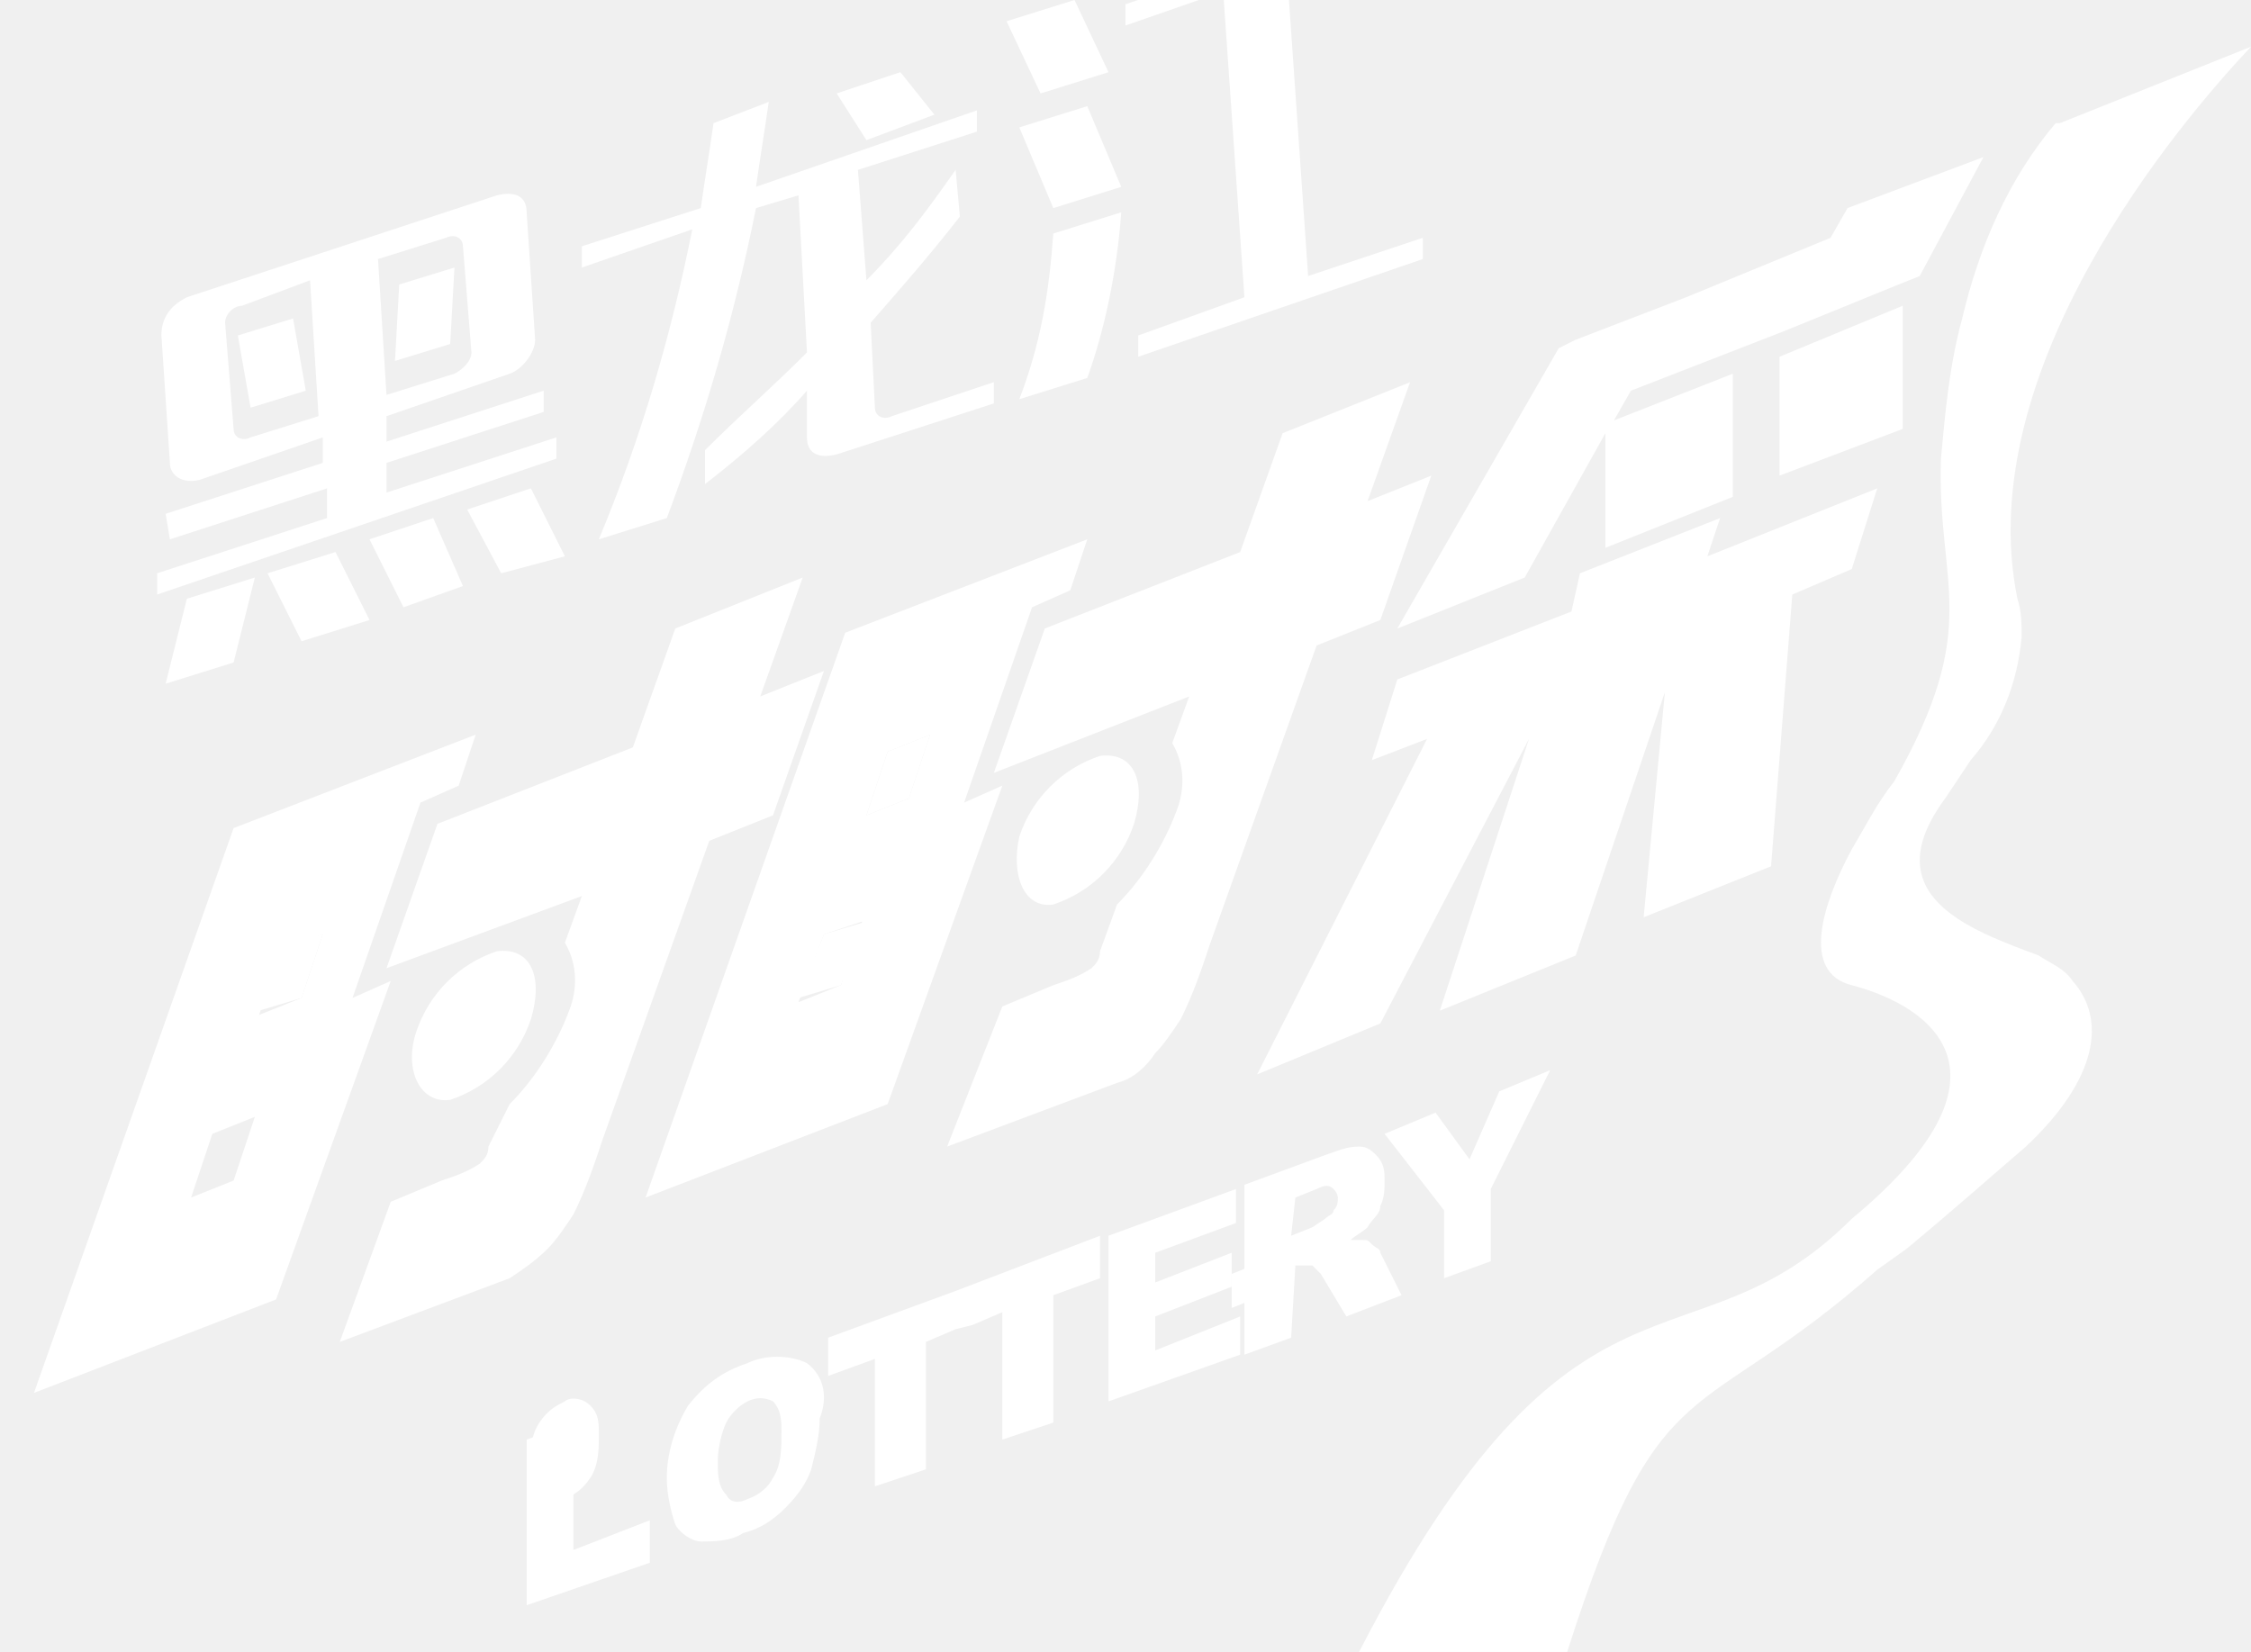
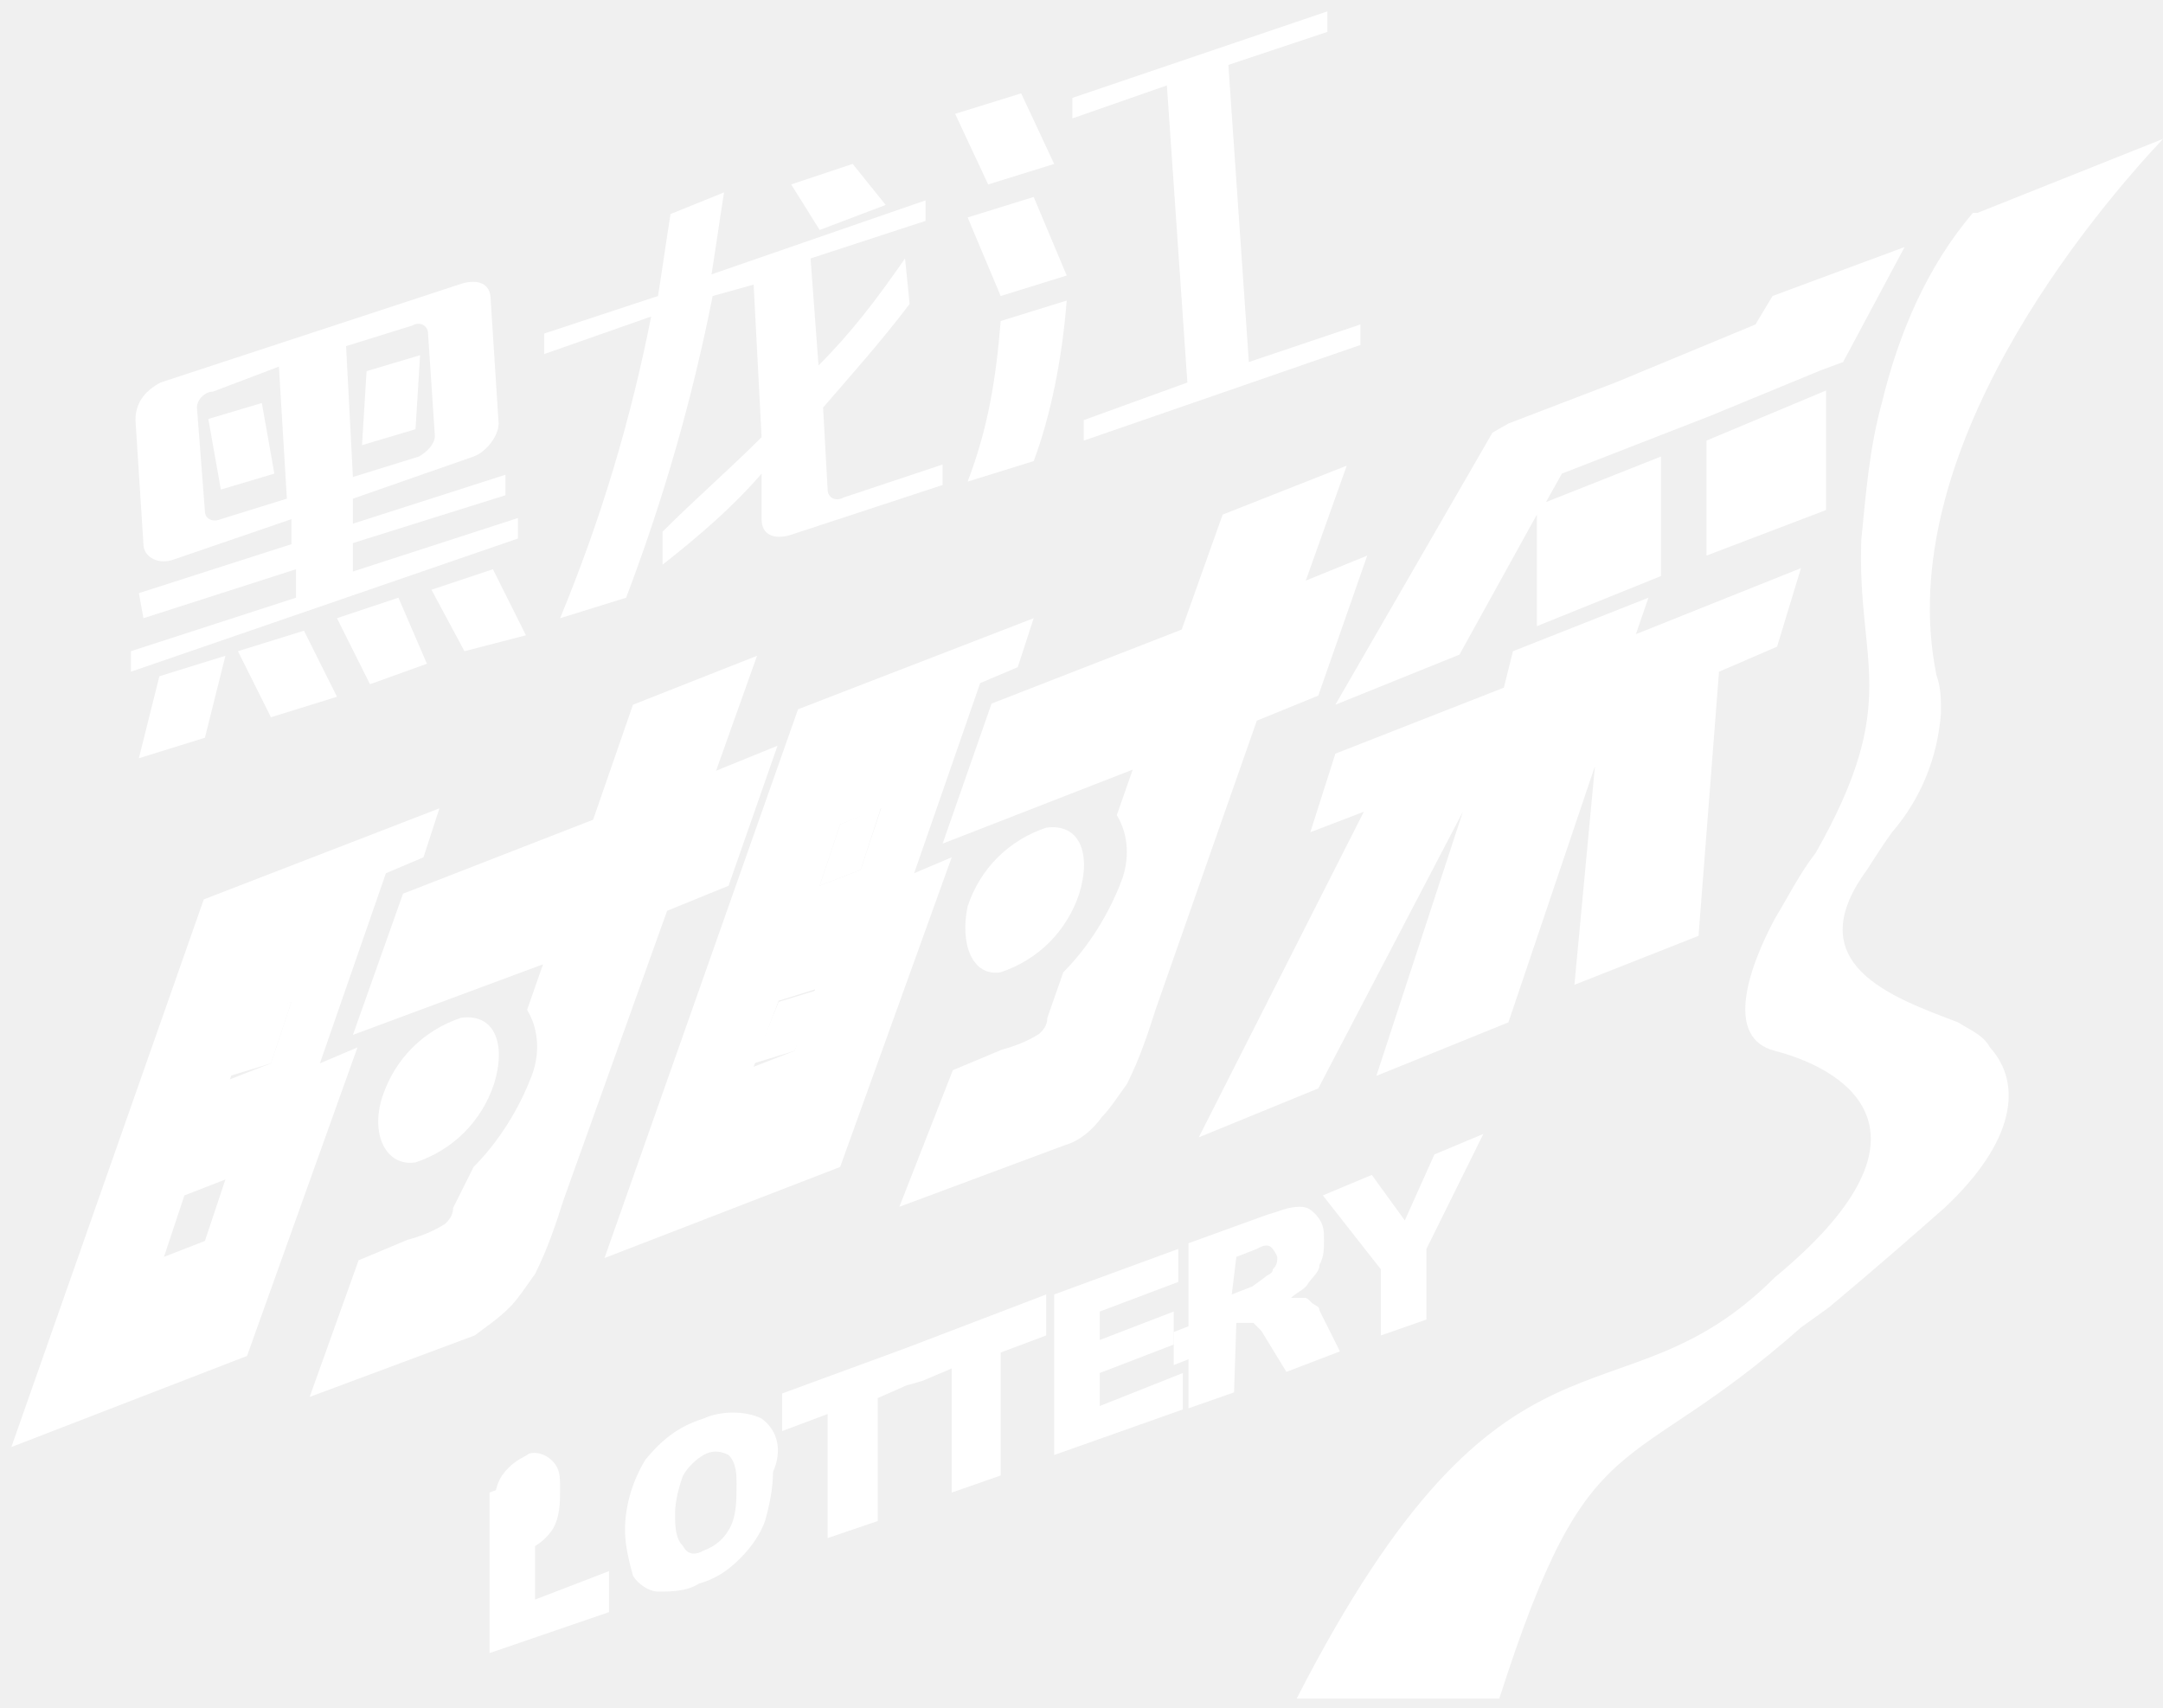
- <svg xmlns="http://www.w3.org/2000/svg" version="1.1" id="logo_x5F_cqssc" x="0px" y="0px" width="53px" height="38.9px" viewBox="0 0 53 38.9" style="enable-background:new 0 0 53 38.9;" xml:space="preserve">
+ <svg xmlns="http://www.w3.org/2000/svg" version="1.1" id="logo_x5F_cqssc" x="0px" y="0px" viewBox="0 0 190 150" style="enable-background:new 0 0 190 150;" xml:space="preserve">
  <style type="text/css">
	.st0{fill:#FFFFFF;}
</style>
  <g id="图层_2">
    <g id="top">
-       <path class="st0" d="M13.3,33c-0.2,0.1-0.4,0.2-0.6,0.5c-0.2,0.3-0.2,0.6-0.2,0.9c0,0.3,0,0.6,0.2,0.8c0.2,0.1,0.4,0.2,0.6,0.1    c0.2-0.1,0.4-0.2,0.6-0.5c0.2-0.3,0.2-0.7,0.2-1s0-0.5-0.2-0.7C13.7,32.9,13.4,32.9,13.3,33z" />
-       <polygon class="st0" points="13.5,33.5 12.4,33.9 12.4,37.8 15.3,36.8 15.3,35.8 13.5,36.5   " />
-       <polygon class="st0" points="19.8,23.2 20.4,21.7 19.4,22 18.8,23.5   " />
-       <polygon class="st0" points="6.1,23.8 7.1,23.5 7.6,22 6.6,22.3   " />
-       <path class="st0" d="M29.8,30.5c0.1,0,0.1-0.1,0.2-0.2c0-0.1,0-0.2,0-0.3c0-0.1,0-0.2-0.1-0.2s-0.2,0-0.4,0L29,30v0.8l0.5-0.2    L29.8,30.5z" />
-       <polygon class="st0" points="21.9,17.3 20.9,17.7 20.4,19.2 21.4,18.8   " />
-       <path class="st0" d="M8.3,23.5l1.6-4.6l0.9-0.4l0.4-1.2l-5.7,2.2L0.8,32.8l5.7-2.2l2.7-7.5L8.3,23.5z M5.5,27.8l-1,0.4L5,26.7    l1-0.4L5.5,27.8z M7.1,23.5l-1,0.4l0.5-1.5l1-0.4L7.1,23.5z" />
-       <path class="st0" d="M20.9,26l2.7-7.5l-0.9,0.4l1.6-4.6l0.9-0.4l0.4-1.2l-5.7,2.2l-4.7,13.3L20.9,26z M20.9,17.7l1-0.4l-0.5,1.5    l-1,0.4L20.9,17.7z M20.3,21.7l-0.5,1.5l-1,0.4l0.6-1.6L20.3,21.7z" />
-       <path class="st0" d="M31,15.2l1.5-0.6l1.2-3.4l-1.5,0.6l1-2.8l-3,1.2l-1,2.8l-4.6,1.8l-1.2,3.4l4.6-1.8l-0.4,1.1    c0.3,0.5,0.3,1.1,0.1,1.6c-0.3,0.8-0.8,1.6-1.4,2.2l-0.4,1.1c0,0.2-0.1,0.3-0.2,0.4c-0.3,0.2-0.6,0.3-0.9,0.4l-1.2,0.5L22.3,27    l4-1.5c0.4-0.1,0.7-0.4,0.9-0.7c0.2-0.2,0.4-0.5,0.6-0.8c0.3-0.6,0.5-1.2,0.7-1.8L31,15.2z" />
-       <path class="st0" d="M12.9,29.4c0.2-0.2,0.4-0.5,0.6-0.8c0.3-0.6,0.5-1.2,0.7-1.8l2.5-7l1.5-0.6l1.2-3.4l-1.5,0.6l1-2.8l-3,1.2    l-1,2.8l-4.6,1.8l-1.2,3.4l4.6-1.7l-0.4,1.1c0.3,0.5,0.3,1.1,0.1,1.6c-0.3,0.8-0.8,1.6-1.4,2.2l-0.5,1c0,0.2-0.1,0.3-0.2,0.4    c-0.3,0.2-0.6,0.3-0.9,0.4l-1.2,0.5L8,31.6l4-1.5C12.3,29.9,12.6,29.7,12.9,29.4z" />
-       <path class="st0" d="M24.8,21.3c0.9-0.3,1.6-1,1.9-1.9c0.3-1,0-1.7-0.8-1.6c-0.9,0.3-1.6,1-1.9,1.9C23.8,20.6,24.1,21.4,24.8,21.3    z" />
-       <path class="st0" d="M10.6,25.9c0.9-0.3,1.6-1,1.9-1.9c0.3-1,0-1.7-0.8-1.6c-0.9,0.3-1.6,1-1.9,1.9C9.5,25.2,9.9,26,10.6,25.9z" />
-       <path class="st0" d="M30.5,29.8h0.1c0.1,0,0.2,0,0.3,0c0.1,0.1,0.1,0.1,0.2,0.2l0.6,1l1.3-0.5l-0.5-1c0-0.1-0.1-0.1-0.2-0.2    c-0.1-0.1-0.1-0.1-0.2-0.1c-0.1,0-0.2,0-0.3,0c0.1-0.1,0.3-0.2,0.4-0.3c0.1-0.2,0.3-0.3,0.3-0.5c0.1-0.2,0.1-0.4,0.1-0.6    s0-0.4-0.2-0.6C32.3,27.1,32.2,27,32,27c-0.3,0-0.5,0.1-0.8,0.2l-1.9,0.7v4l1.1-0.4L30.5,29.8z M30.5,28.2L31,28    c0.2-0.1,0.3-0.1,0.4,0s0.1,0.2,0.1,0.2c0,0.1,0,0.2-0.1,0.3c0,0.1-0.1,0.1-0.2,0.2l-0.3,0.2l-0.5,0.2L30.5,28.2z" />
-       <polygon class="st0" points="27.2,31 29,30.3 29,29.5 27.2,30.2 27.2,29.5 29.1,28.8 29.1,28 26.1,29.1 26.1,33 29.2,31.9     29.2,31 27.2,31.8   " />
-       <path class="st0" d="M19,32.1c-0.4-0.2-1-0.2-1.4,0c-0.6,0.2-1,0.5-1.4,1c-0.3,0.5-0.5,1.1-0.5,1.7c0,0.4,0.1,0.8,0.2,1.1    c0.1,0.2,0.4,0.4,0.6,0.4c0.3,0,0.7,0,1-0.2c0.4-0.1,0.7-0.3,1-0.6s0.5-0.6,0.6-0.9c0.1-0.4,0.2-0.8,0.2-1.2    C19.5,32.9,19.4,32.4,19,32.1z M18.2,34.8c-0.1,0.2-0.3,0.4-0.6,0.5c-0.2,0.1-0.4,0.1-0.5-0.1c-0.2-0.2-0.2-0.5-0.2-0.8    s0.1-0.7,0.2-0.9s0.3-0.4,0.5-0.5s0.4-0.1,0.6,0c0.2,0.2,0.2,0.5,0.2,0.7C18.4,34.1,18.4,34.5,18.2,34.8L18.2,34.8z" />
-       <polygon class="st0" points="35.1,29.7 35.1,28 36.5,25.2 35.3,25.7 34.6,27.3 33.8,26.2 32.6,26.7 34,28.5 34,30.1   " />
-       <polygon class="st0" points="19.5,31.5 19.5,32.4 20.6,32 20.6,35 21.8,34.6 21.8,31.6 22.5,31.3 22.9,31.2 23.6,30.9 23.6,33.9     24.8,33.5 24.8,30.5 25.9,30.1 25.9,29.1 22.5,30.4   " />
-       <polygon class="st0" points="41.9,11.2 44.8,10.1 44.8,7.2 41.9,8.4   " />
-       <polygon class="st0" points="32.5,24.1 36,17.4 33.9,23.8 37.1,22.5 39.2,16.3 38.7,21.6 41.7,20.4 42.2,14 43.6,13.4 44.2,11.5     40.2,13.1 40.5,12.2 37.2,13.5 37,14.4 32.9,16 32.3,17.9 33.6,17.4 29.6,25.3   " />
-       <polygon class="st0" points="37.8,10.2 37.8,12.9 40.8,11.7 40.8,8.8 38,9.9 38.4,9.2 42,7.8 44.7,6.7 45.2,6.5 46.7,3.7     43.5,4.9 43.1,5.6 39.7,7 37.1,8 36.7,8.2 32.9,14.8 35.9,13.6   " />
-       <path class="st0" d="M48,22.5L48,22.5c-1.6-0.6-3.9-1.4-2.2-3.7c0.2-0.3,0.4-0.6,0.6-0.9c0.7-0.8,1.1-1.8,1.2-2.9    c0-0.3,0-0.6-0.1-0.9c-1.1-5.4,3.8-11.2,5.5-13l-4.5,1.8h-0.1c-1.1,1.3-1.8,2.9-2.2,4.6l0,0c-0.3,1.1-0.4,2.2-0.5,3.3    c-0.1,3,1,3.9-1.1,7.6l0,0c-0.4,0.5-0.7,1.1-1,1.6c-0.7,1.3-1.2,2.9,0,3.2c1.9,0.5,4.1,2.1,0,5.5l0,0C39.8,32.5,37.1,29,32,38.9    h4.9c2.2-6.9,3-5.2,7.3-9l0,0l0.7-0.5c1.2-1,2.1-1.8,2.8-2.4c1.7-1.6,1.9-3,1.1-3.9C48.6,22.8,48.3,22.7,48,22.5z" />
+       <path class="st0" d="M46.3,127.8c-0.7,0.4-1.4,0.7-2.2,1.8c-0.7,1.1-0.7,2.2-0.7,3.3c0,1.1,0,2.2,0.7,2.9c0.7,0.4,1.4,0.7,2.2,0.4    c0.7-0.4,1.4-0.7,2.2-1.8c0.7-1.1,0.7-2.5,0.7-3.6c0-1.1,0-1.8-0.7-2.5C47.7,127.5,46.6,127.5,46.3,127.8z" />
+       <polygon class="st0" points="47,129.6 43,131.1 43,145.2 53.5,141.6 53.5,138 47,140.5   " />
+       <polygon class="st0" points="69.8,92.3 72,86.9 68.4,88 66.2,93.4   " />
+       <polygon class="st0" points="20.2,94.5 23.8,93.4 25.6,88 22,89.1   " />
+       <path class="st0" d="M106,118.8c0.4,0,0.4-0.4,0.7-0.7c0-0.4,0-0.7,0-1.1c0-0.4,0-0.7-0.4-0.7s-0.7,0-1.4,0l-1.8,0.7v2.9l1.8-0.7    L106,118.8z" />
+       <polygon class="st0" points="77.4,70.9 73.8,72.4 72,77.8 75.6,76.4   " />
+       <path class="st0" d="M28.1,93.4l5.8-16.7l3.3-1.4l1.4-4.3l-20.7,8L1,127.1l20.7-8L31.4,92L28.1,93.4z M18,109l-3.6,1.4l1.8-5.4    l3.6-1.4L18,109z M23.8,93.4l-3.6,1.4l1.8-5.4l3.6-1.4L23.8,93.4z" />
+       <path class="st0" d="M73.8,102.5l9.8-27.2l-3.3,1.4l5.8-16.7l3.3-1.4l1.4-4.3l-20.7,8l-17,48.2L73.8,102.5z M73.8,72.4l3.6-1.4    l-1.8,5.4L72,77.8L73.8,72.4z M71.6,86.9l-1.8,5.4l-3.6,1.4l2.2-5.8L71.6,86.9z" />
+       <path class="st0" d="M110.4,63.3l5.4-2.2l4.3-12.3l-5.4,2.2l3.6-10.1l-10.9,4.3l-3.6,10.1l-16.7,6.5l-4.3,12.3l16.7-6.5l-1.4,4    c1.1,1.8,1.1,4,0.4,5.8c-1.1,2.9-2.9,5.8-5.1,8l-1.4,4c0,0.7-0.4,1.1-0.7,1.4c-1.1,0.7-2.2,1.1-3.3,1.4l-4.3,1.8l-4.7,12l14.5-5.4    c1.4-0.4,2.5-1.4,3.3-2.5c0.7-0.7,1.4-1.8,2.2-2.9c1.1-2.2,1.8-4.3,2.5-6.5L110.4,63.3z" />
+       <path class="st0" d="M44.8,114.8c0.7-0.7,1.4-1.8,2.2-2.9c1.1-2.2,1.8-4.3,2.5-6.5L58.6,80l5.4-2.2l4.3-12.3l-5.4,2.2l3.6-10.1    l-10.9,4.3L52.1,72l-16.7,6.5L31,90.9l16.7-6.2l-1.4,4c1.1,1.8,1.1,4,0.4,5.8c-1.1,2.9-2.9,5.8-5.1,8l-1.8,3.6    c0,0.7-0.4,1.1-0.7,1.4c-1.1,0.7-2.2,1.1-3.3,1.4l-4.3,1.8l-4.3,12l14.5-5.4C42.6,116.6,43.7,115.9,44.8,114.8z" />
+       <path class="st0" d="M87.9,85.4c3.3-1.1,5.8-3.6,6.9-6.9c1.1-3.6,0-6.2-2.9-5.8c-3.3,1.1-5.8,3.6-6.9,6.9    C84.3,82.9,85.4,85.8,87.9,85.4z" />
+       <path class="st0" d="M36.5,102.1c3.3-1.1,5.8-3.6,6.9-6.9c1.1-3.6,0-6.2-2.9-5.8c-3.3,1.1-5.8,3.6-6.9,6.9    C32.5,99.6,33.9,102.5,36.5,102.1z" />
+       <path class="st0" d="M108.6,116.2h0.4c0.4,0,0.7,0,1.1,0c0.4,0.4,0.4,0.4,0.7,0.7l2.2,3.6l4.7-1.8l-1.8-3.6c0-0.4-0.4-0.4-0.7-0.7    c-0.4-0.4-0.4-0.4-0.7-0.4c-0.4,0-0.7,0-1.1,0c0.4-0.4,1.1-0.7,1.4-1.1c0.4-0.7,1.1-1.1,1.1-1.8c0.4-0.7,0.4-1.4,0.4-2.2    s0-1.4-0.7-2.2c-0.4-0.4-0.7-0.7-1.4-0.7c-1.1,0-1.8,0.4-2.9,0.7l-6.9,2.5v14.5l4-1.4L108.6,116.2z M108.6,110.4l1.8-0.7    c0.7-0.4,1.1-0.4,1.4,0s0.4,0.7,0.4,0.7c0,0.4,0,0.7-0.4,1.1c0,0.4-0.4,0.4-0.7,0.7L110,113l-1.8,0.7L108.6,110.4z" />
+       <polygon class="st0" points="96.6,120.6 103.1,118.1 103.1,115.2 96.6,117.7 96.6,115.2 103.5,112.6 103.5,109.7 92.6,113.7     92.6,127.8 103.9,123.8 103.9,120.6 96.6,123.5   " />
+       <path class="st0" d="M66.9,124.6c-1.4-0.7-3.6-0.7-5.1,0c-2.2,0.7-3.6,1.8-5.1,3.6c-1.1,1.8-1.8,4-1.8,6.2c0,1.4,0.4,2.9,0.7,4    c0.4,0.7,1.4,1.4,2.2,1.4c1.1,0,2.5,0,3.6-0.7c1.4-0.4,2.5-1.1,3.6-2.2c1.1-1.1,1.8-2.2,2.2-3.3c0.4-1.4,0.7-2.9,0.7-4.3    C68.7,127.5,68.4,125.7,66.9,124.6z M64,134.4c-0.4,0.7-1.1,1.4-2.2,1.8c-0.7,0.4-1.4,0.4-1.8-0.4c-0.7-0.7-0.7-1.8-0.7-2.9    s0.4-2.5,0.7-3.3c0.4-0.7,1.1-1.4,1.8-1.8c0.7-0.4,1.4-0.4,2.2,0c0.7,0.7,0.7,1.8,0.7,2.5C64.7,131.8,64.7,133.3,64,134.4    L64,134.4z" />
+       <polygon class="st0" points="125.3,115.9 125.3,109.7 130.3,99.6 126,101.4 123.4,107.2 120.5,103.2 116.2,105 121.3,111.5     121.3,117.3   " />
+       <polygon class="st0" points="68.7,122.4 68.7,125.7 72.7,124.2 72.7,135.1 77.1,133.6 77.1,122.8 79.6,121.7 81,121.3 83.6,120.2     83.6,131.1 87.9,129.6 87.9,118.8 91.9,117.3 91.9,113.7 79.6,118.4   " />
+       <polygon class="st0" points="149.9,48.8 160.4,44.8 160.4,34.3 149.9,38.7   " />
+       <polygon class="st0" points="115.8,95.6 128.5,71.3 120.9,94.5 132.5,89.8 140.1,67.3 138.3,86.5 149.2,82.2 151,59 156.1,56.8     158.2,49.9 143.7,55.7 144.8,52.5 132.9,57.2 132.1,60.4 117.3,66.2 115.1,73.1 119.8,71.3 105.3,99.9   " />
+       <polygon class="st0" points="135,45.2 135,55 145.9,50.6 145.9,40.1 135.8,44.1 137.2,41.6 150.3,36.5 160,32.5 161.9,31.8     167.3,21.7 155.7,26 154.2,28.5 141.9,33.6 132.5,37.2 131.1,38 117.3,61.9 128.2,57.5   " />
+       <path class="st0" d="M172,89.8L172,89.8c-5.8-2.2-14.1-5.1-8-13.4c0.7-1.1,1.4-2.2,2.2-3.3c2.5-2.9,4-6.5,4.3-10.5    c0-1.1,0-2.2-0.4-3.3c-4-19.6,13.8-40.6,19.9-47.1l-16.3,6.5h-0.4c-4,4.7-6.5,10.5-8,16.7l0,0c-1.1,4-1.4,8-1.8,12    c-0.4,10.9,3.6,14.1-4,27.5l0,0c-1.4,1.8-2.5,4-3.6,5.8c-2.5,4.7-4.3,10.5,0,11.6c6.9,1.8,14.9,7.6,0,19.9l0,0    c-13.8,13.8-23.6,1.1-42,37h17.8c8-25,10.9-18.8,26.5-32.6l0,0l2.5-1.8c4.3-3.6,7.6-6.5,10.1-8.7c6.2-5.8,6.9-10.9,4-14.1    C174.2,90.9,173.1,90.5,172,89.8z" />
    </g>
  </g>
  <g>
    <g>
-       <path class="st0" d="M3.9,12.1l3.7-1.2l0-0.6l-2.9,1C4.3,11.4,4,11.2,4,10.9l-0.2-3C3.8,7.5,4,7.2,4.4,7l7.3-2.4    c0.4-0.1,0.7,0,0.7,0.4l0.2,3c0,0.3-0.3,0.7-0.6,0.8l-2.9,1l0,0.6l3.7-1.2l0,0.5l-3.7,1.2l0,0.7l4-1.3l0,0.5L3.7,14l0-0.5l4-1.3    l0-0.7L4,12.7L3.9,12.1z M3.9,16.1l0.5-2L6,13.6l-0.5,2L3.9,16.1z M5.9,10.3l1.6-0.5L7.3,6.6L5.7,7.2C5.5,7.2,5.3,7.4,5.3,7.6    l0.2,2.5C5.5,10.3,5.7,10.4,5.9,10.3z M5.9,9.6L5.6,7.9l1.3-0.4l0.3,1.7L5.9,9.6z M7.1,15.1l-0.8-1.6L7.9,13l0.8,1.6L7.1,15.1z     M9.5,14.3l-0.8-1.6l1.5-0.5l0.7,1.6L9.5,14.3z M10.9,5.8c0-0.2-0.2-0.3-0.4-0.2L8.9,6.1l0.2,3.2l1.6-0.5c0.2-0.1,0.4-0.3,0.4-0.5    L10.9,5.8z M9.3,8.5l0.1-1.8l1.3-0.4l-0.1,1.8L9.3,8.5z M11.8,13.5L11,12l1.5-0.5l0.8,1.6L11.8,13.5z" />
-       <path class="st0" d="M18.1,2.4c-0.1,0.7-0.2,1.3-0.3,2L23,2.6l0,0.5l-2.8,0.9l0.2,2.6C21.2,5.8,21.8,5,22.5,4l0.1,1.1    c-0.7,0.9-1.4,1.7-2.1,2.5l0.1,2c0,0.2,0.2,0.3,0.4,0.2l2.4-0.8l0,0.5l-3.7,1.2c-0.4,0.1-0.7,0-0.7-0.4L19,9.2    c-0.7,0.8-1.5,1.5-2.4,2.2l0-0.8c0.8-0.8,1.6-1.5,2.4-2.3l-0.2-3.7l-1,0.3c-0.5,2.5-1.2,4.9-2.1,7.3l-1.6,0.5    c1-2.4,1.7-4.8,2.2-7.3l-2.6,0.9l0-0.5l2.8-0.9c0.1-0.7,0.2-1.3,0.3-2L18.1,2.4z M20.4,3.3l-0.7-1.1l1.5-0.5L22,2.7L20.4,3.3z" />
-       <path class="st0" d="M24.5,2.2l-0.8-1.7l1.6-0.5l0.8,1.7L24.5,2.2z M24.8,4.9L24,3l1.6-0.5l0.8,1.9L24.8,4.9z M24,9.4    c0.5-1.3,0.7-2.5,0.8-3.9L26.4,5c-0.1,1.4-0.4,2.8-0.8,3.9L24,9.4z M26.8,8.4l0-0.5L29.3,7l-0.5-7.2l-2.3,0.8l0-0.5L32.7-2l0,0.5    l-2.4,0.8l0.5,7.2l2.7-0.9l0,0.5L26.8,8.4z" />
+       <path class="st0" d="M12.2,52.1l13.4-4.3v-2.2l-10.5,3.6c-1.4,0.4-2.5-0.4-2.5-1.4l-0.7-10.9c0-1.4,0.7-2.5,2.2-3.3l26.5-8.7    c1.4-0.4,2.5,0,2.5,1.4l0.7,10.9c0,1.1-1.1,2.5-2.2,2.9L31,43.8v2.2l13.4-4.3v1.8L31,47.7v2.5l14.5-4.7v1.8L11.5,59v-1.8L26,52.5    v-2.5l-13.4,4.3L12.2,52.1z M12.2,66.6l1.8-7.2l5.8-1.8L18,64.8L12.2,66.6z M19.4,45.6l5.8-1.8l-0.7-11.6l-5.8,2.2    c-0.7,0-1.4,0.7-1.4,1.4l0.7,9.1C18,45.6,18.7,45.9,19.4,45.6z M19.4,43l-1.1-6.2l4.7-1.4l1.1,6.2L19.4,43z M23.8,63l-2.9-5.8    l5.8-1.8l2.9,5.8L23.8,63z M32.5,60.1l-2.9-5.8l5.4-1.8l2.5,5.8L32.5,60.1z M37.6,29.3c0-0.7-0.7-1.1-1.4-0.7l-5.8,1.8L31,41.9    l5.8-1.8c0.7-0.4,1.4-1.1,1.4-1.8L37.6,29.3z M31.8,39.1l0.4-6.5l4.7-1.4l-0.4,6.5L31.8,39.1z M40.8,57.2l-2.9-5.4l5.4-1.8    l2.9,5.8L40.8,57.2z" />
+       <path class="st0" d="M63.6,16.9c-0.4,2.5-0.7,4.7-1.1,7.2l18.8-6.5v1.8l-10.1,3.3l0.7,9.4c2.9-2.9,5.1-5.8,7.6-9.4l0.4,4    c-2.5,3.3-5.1,6.2-7.6,9.1l0.4,7.2c0,0.7,0.7,1.1,1.4,0.7l8.7-2.9v1.8L69.4,47c-1.4,0.4-2.5,0-2.5-1.4l0-4c-2.5,2.9-5.4,5.4-8.7,8    v-2.9c2.9-2.9,5.8-5.4,8.7-8.3l-0.7-13.4L62.6,26c-1.8,9.1-4.3,17.8-7.6,26.5l-5.8,1.8c3.6-8.7,6.2-17.4,8-26.5l-9.4,3.3v-1.8    L57.8,26c0.4-2.5,0.7-4.7,1.1-7.2L63.6,16.9z M72,20.2l-2.5-4l5.4-1.8l2.9,3.6L72,20.2z" />
+       <path class="st0" d="M86.8,16.2l-2.9-6.2l5.8-1.8l2.9,6.2L86.8,16.2z M87.9,26L85,19.1l5.8-1.8l2.9,6.9L87.9,26z M85,42.3    c1.8-4.7,2.5-9.1,2.9-14.1l5.8-1.8c-0.4,5.1-1.4,10.1-2.9,14.1L85,42.3z M95.2,38.7v-1.8l9.1-3.3l-1.8-26.1l-8.3,2.9V8.6L116.6,1    v1.8l-8.7,2.9l1.8,26.1l9.8-3.3v1.8L95.2,38.7z" />
    </g>
  </g>
</svg>
